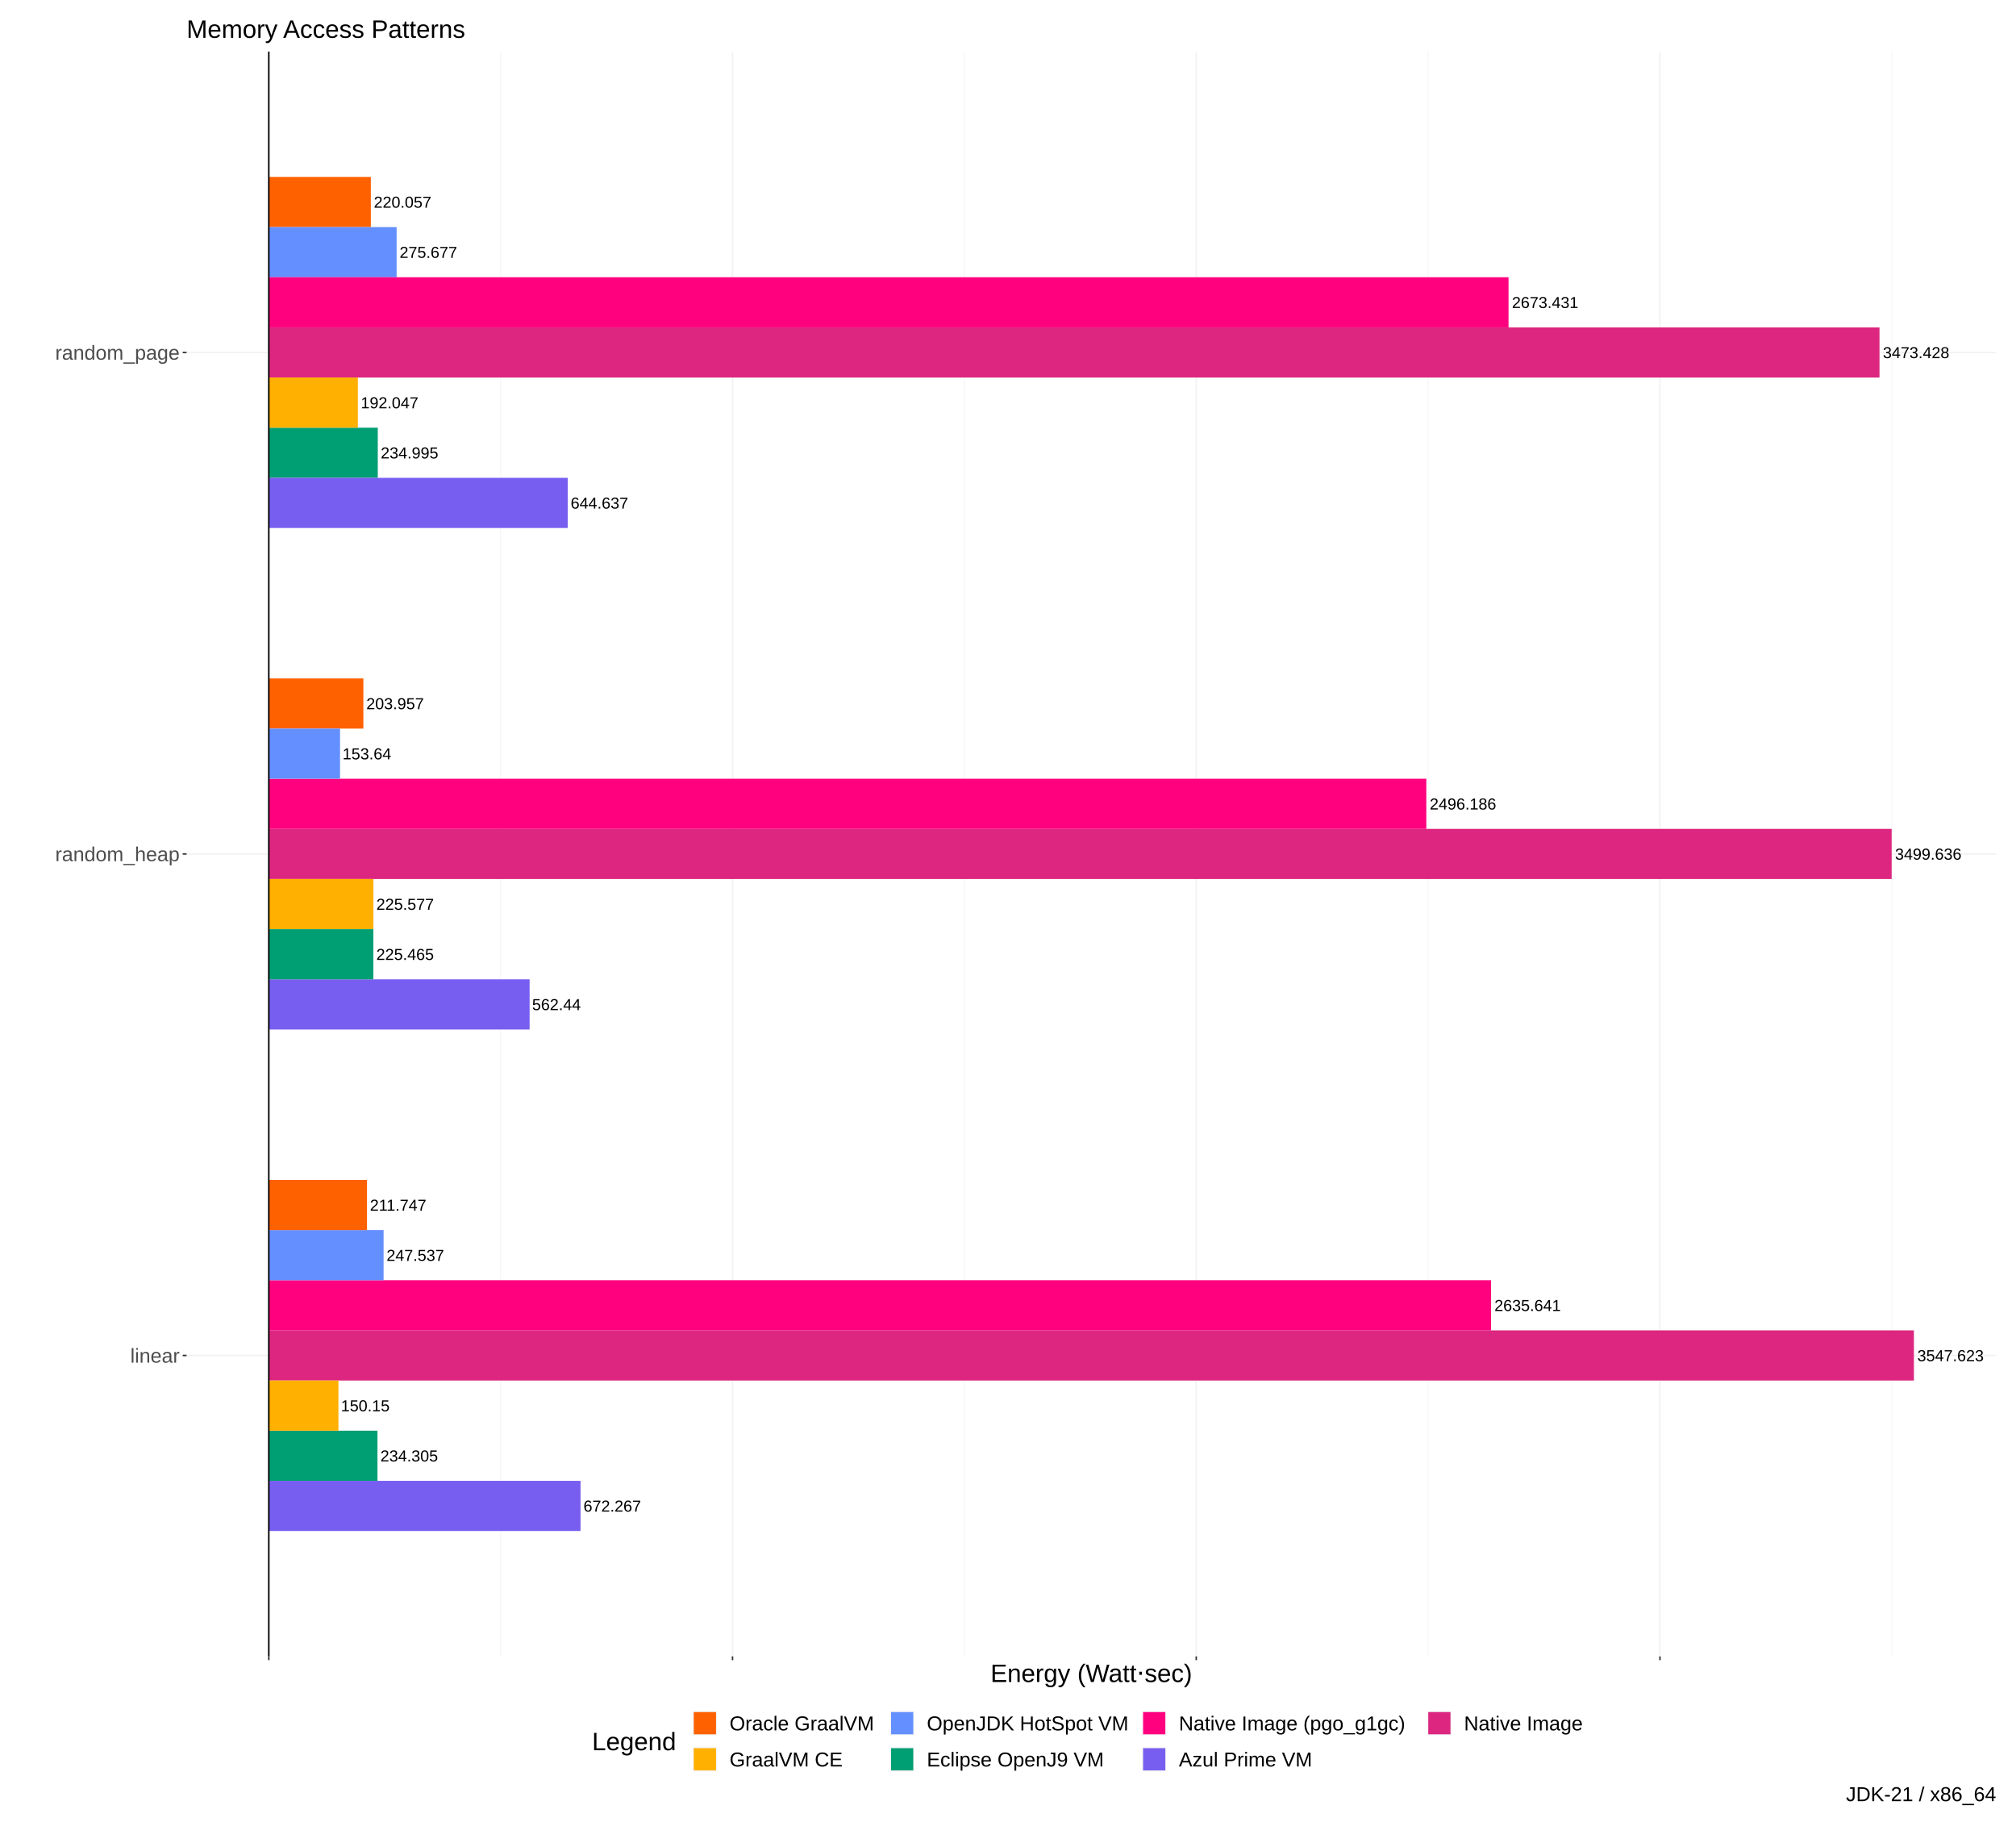
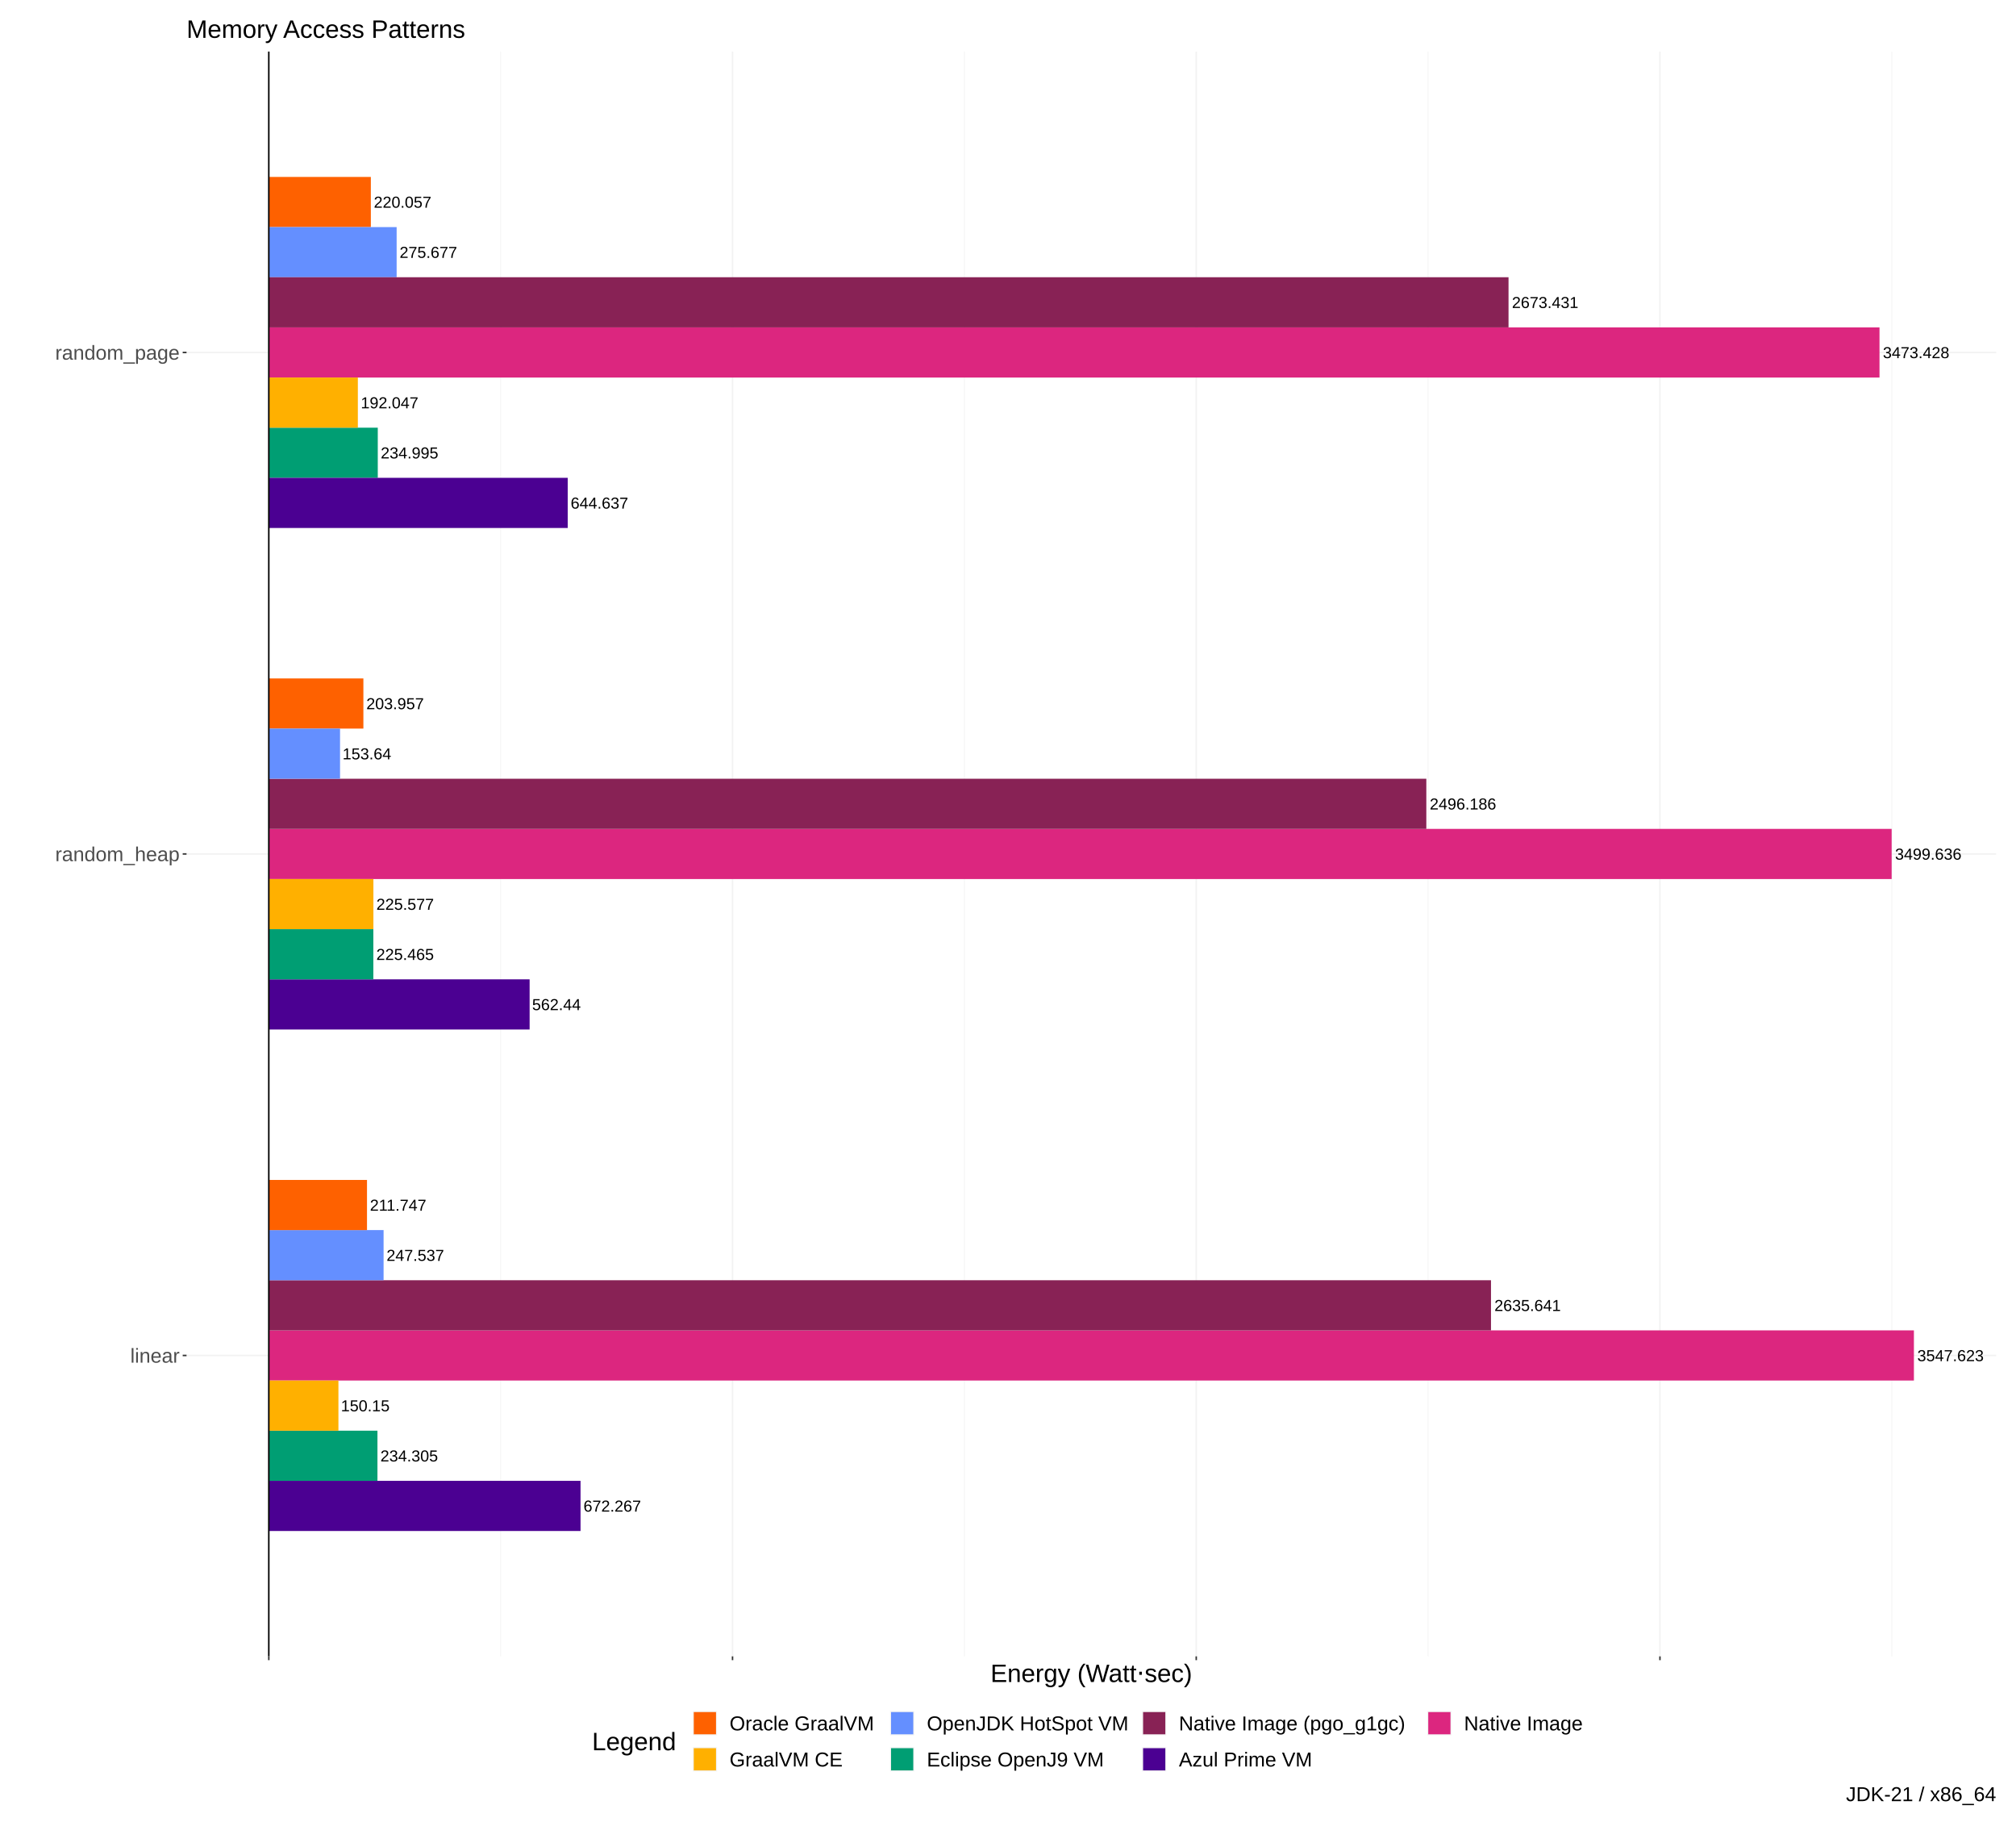
<svg xmlns="http://www.w3.org/2000/svg" class="svglite" width="1440.00pt" height="1303.94pt" viewBox="0 0 1440.00 1303.94">
  <defs>
    <style type="text/css">
    .svglite line, .svglite polyline, .svglite polygon, .svglite path, .svglite rect, .svglite circle {
      fill: none;
      stroke: #000000;
      stroke-linecap: round;
      stroke-linejoin: round;
      stroke-miterlimit: 10.00;
    }
    .svglite text {
      white-space: pre;
    }
  </style>
  </defs>
  <rect width="100%" height="100%" style="stroke: none; fill: #FFFFFF;" />
  <defs>
    <clipPath id="cpMC4wMHwxNDQwLjAwfDAuMDB8MTMwMy45NA==">
      <rect x="0.00" y="0.00" width="1440.00" height="1303.94" />
    </clipPath>
  </defs>
  <g clip-path="url(#cpMC4wMHwxNDQwLjAwfDAuMDB8MTMwMy45NA==)">
    <rect x="0.00" y="0.00" width="1440.00" height="1303.94" style="stroke-width: 1.07; stroke: #FFFFFF; fill: #FFFFFF;" />
    <rect x="133.24" y="36.82" width="1292.58" height="1146.09" style="stroke-width: 1.07; stroke: none;" />
    <polyline points="357.61,1182.91 357.61,36.82 " style="stroke-width: 0.53; stroke: #F2F2F2; stroke-linecap: butt;" />
    <polyline points="688.84,1182.91 688.84,36.82 " style="stroke-width: 0.53; stroke: #F2F2F2; stroke-linecap: butt;" />
    <polyline points="1020.07,1182.91 1020.07,36.82 " style="stroke-width: 0.53; stroke: #F2F2F2; stroke-linecap: butt;" />
    <polyline points="1351.30,1182.91 1351.30,36.82 " style="stroke-width: 0.53; stroke: #F2F2F2; stroke-linecap: butt;" />
    <polyline points="133.24,968.02 1425.83,968.02 " style="stroke-width: 1.07; stroke: #F2F2F2; stroke-linecap: butt;" />
    <polyline points="133.24,609.87 1425.83,609.87 " style="stroke-width: 1.07; stroke: #F2F2F2; stroke-linecap: butt;" />
    <polyline points="133.24,251.72 1425.83,251.72 " style="stroke-width: 1.07; stroke: #F2F2F2; stroke-linecap: butt;" />
    <polyline points="192.00,1182.91 192.00,36.82 " style="stroke-width: 1.07; stroke: #F2F2F2; stroke-linecap: butt;" />
    <polyline points="523.23,1182.91 523.23,36.82 " style="stroke-width: 1.07; stroke: #F2F2F2; stroke-linecap: butt;" />
    <polyline points="854.46,1182.91 854.46,36.82 " style="stroke-width: 1.07; stroke: #F2F2F2; stroke-linecap: butt;" />
    <polyline points="1185.68,1182.91 1185.68,36.82 " style="stroke-width: 1.07; stroke: #F2F2F2; stroke-linecap: butt;" />
    <rect x="192.00" y="233.81" width="1150.50" height="35.82" style="stroke-width: 1.07; stroke: none; stroke-linecap: butt; stroke-linejoin: miter; fill: #DC267F;" />
    <rect x="192.00" y="305.44" width="77.84" height="35.82" style="stroke-width: 1.07; stroke: none; stroke-linecap: butt; stroke-linejoin: miter; fill: #009E73;" />
    <rect x="192.00" y="591.96" width="1159.18" height="35.82" style="stroke-width: 1.07; stroke: none; stroke-linecap: butt; stroke-linejoin: miter; fill: #DC267F;" />
    <rect x="192.00" y="627.78" width="74.72" height="35.82" style="stroke-width: 1.07; stroke: none; stroke-linecap: butt; stroke-linejoin: miter; fill: #FFB000;" />
    <rect x="192.00" y="950.11" width="1175.08" height="35.82" style="stroke-width: 1.07; stroke: none; stroke-linecap: butt; stroke-linejoin: miter; fill: #DC267F;" />
-     <rect x="192.00" y="341.25" width="213.52" height="35.82" style="stroke-width: 1.07; stroke: none; stroke-linecap: butt; stroke-linejoin: miter; fill: #785EF0;" />
+     <rect x="192.00" y="341.25" width="213.52" height="35.82" style="stroke-width: 1.07; stroke: none; stroke-linecap: butt; stroke-linejoin: miter; fill: #4B0092;" />
    <rect x="192.00" y="484.52" width="67.56" height="35.82" style="stroke-width: 1.07; stroke: none; stroke-linecap: butt; stroke-linejoin: miter; fill: #FE6100;" />
    <rect x="192.00" y="126.36" width="72.89" height="35.82" style="stroke-width: 1.07; stroke: none; stroke-linecap: butt; stroke-linejoin: miter; fill: #FE6100;" />
-     <rect x="192.00" y="699.41" width="186.30" height="35.82" style="stroke-width: 1.07; stroke: none; stroke-linecap: butt; stroke-linejoin: miter; fill: #785EF0;" />
-     <rect x="192.00" y="914.30" width="873.00" height="35.82" style="stroke-width: 1.07; stroke: none; stroke-linecap: butt; stroke-linejoin: miter; fill: #FF007F;" />
+     <rect x="192.00" y="699.41" width="186.30" height="35.82" style="stroke-width: 1.07; stroke: none; stroke-linecap: butt; stroke-linejoin: miter; fill: #4B0092;" />
+     <rect x="192.00" y="914.30" width="873.00" height="35.82" style="stroke-width: 1.07; stroke: none; stroke-linecap: butt; stroke-linejoin: miter; fill: #882255;" />
    <rect x="192.00" y="162.18" width="91.31" height="35.82" style="stroke-width: 1.07; stroke: none; stroke-linecap: butt; stroke-linejoin: miter; fill: #648FFF;" />
    <rect x="192.00" y="1021.74" width="77.61" height="35.82" style="stroke-width: 1.07; stroke: none; stroke-linecap: butt; stroke-linejoin: miter; fill: #009E73;" />
-     <rect x="192.00" y="556.15" width="826.81" height="35.82" style="stroke-width: 1.07; stroke: none; stroke-linecap: butt; stroke-linejoin: miter; fill: #FF007F;" />
+     <rect x="192.00" y="556.15" width="826.81" height="35.82" style="stroke-width: 1.07; stroke: none; stroke-linecap: butt; stroke-linejoin: miter; fill: #882255;" />
    <rect x="192.00" y="878.48" width="81.99" height="35.82" style="stroke-width: 1.07; stroke: none; stroke-linecap: butt; stroke-linejoin: miter; fill: #648FFF;" />
    <rect x="192.00" y="985.93" width="49.73" height="35.82" style="stroke-width: 1.07; stroke: none; stroke-linecap: butt; stroke-linejoin: miter; fill: #FFB000;" />
    <rect x="192.00" y="520.33" width="50.89" height="35.82" style="stroke-width: 1.07; stroke: none; stroke-linecap: butt; stroke-linejoin: miter; fill: #648FFF;" />
    <rect x="192.00" y="842.67" width="70.14" height="35.82" style="stroke-width: 1.07; stroke: none; stroke-linecap: butt; stroke-linejoin: miter; fill: #FE6100;" />
    <rect x="192.00" y="663.59" width="74.68" height="35.82" style="stroke-width: 1.07; stroke: none; stroke-linecap: butt; stroke-linejoin: miter; fill: #009E73;" />
    <rect x="192.00" y="269.62" width="63.61" height="35.82" style="stroke-width: 1.07; stroke: none; stroke-linecap: butt; stroke-linejoin: miter; fill: #FFB000;" />
-     <rect x="192.00" y="197.99" width="885.52" height="35.82" style="stroke-width: 1.07; stroke: none; stroke-linecap: butt; stroke-linejoin: miter; fill: #FF007F;" />
-     <rect x="192.00" y="1057.56" width="222.67" height="35.82" style="stroke-width: 1.07; stroke: none; stroke-linecap: butt; stroke-linejoin: miter; fill: #785EF0;" />
+     <rect x="192.00" y="197.99" width="885.52" height="35.82" style="stroke-width: 1.07; stroke: none; stroke-linecap: butt; stroke-linejoin: miter; fill: #882255;" />
+     <rect x="192.00" y="1057.56" width="222.67" height="35.82" style="stroke-width: 1.07; stroke: none; stroke-linecap: butt; stroke-linejoin: miter; fill: #4B0092;" />
    <text x="1344.93" y="255.78" style="font-size: 11.38px; font-family: &quot;Liberation Sans&quot;;" textLength="48.61px" lengthAdjust="spacingAndGlyphs">3473.428</text>
    <text x="271.94" y="327.41" style="font-size: 11.38px; font-family: &quot;Liberation Sans&quot;;" textLength="42.10px" lengthAdjust="spacingAndGlyphs">234.995</text>
    <text x="1353.61" y="613.93" style="font-size: 11.38px; font-family: &quot;Liberation Sans&quot;;" textLength="48.61px" lengthAdjust="spacingAndGlyphs">3499.636</text>
    <text x="268.82" y="649.75" style="font-size: 11.38px; font-family: &quot;Liberation Sans&quot;;" textLength="42.10px" lengthAdjust="spacingAndGlyphs">225.577</text>
    <text x="1369.50" y="972.09" style="font-size: 11.38px; font-family: &quot;Liberation Sans&quot;;" textLength="48.61px" lengthAdjust="spacingAndGlyphs">3547.623</text>
    <text x="407.62" y="363.23" style="font-size: 11.38px; font-family: &quot;Liberation Sans&quot;;" textLength="42.10px" lengthAdjust="spacingAndGlyphs">644.637</text>
    <text x="261.66" y="506.49" style="font-size: 11.38px; font-family: &quot;Liberation Sans&quot;;" textLength="42.10px" lengthAdjust="spacingAndGlyphs">203.957</text>
    <text x="266.99" y="148.33" style="font-size: 11.38px; font-family: &quot;Liberation Sans&quot;;" textLength="42.10px" lengthAdjust="spacingAndGlyphs">220.057</text>
    <text x="380.07" y="721.38" style="font-size: 11.38px; font-family: &quot;Liberation Sans&quot;;" textLength="35.59px" lengthAdjust="spacingAndGlyphs">562.44</text>
    <text x="1067.43" y="936.27" style="font-size: 11.38px; font-family: &quot;Liberation Sans&quot;;" textLength="48.61px" lengthAdjust="spacingAndGlyphs">2635.641</text>
    <text x="285.41" y="184.15" style="font-size: 11.38px; font-family: &quot;Liberation Sans&quot;;" textLength="42.10px" lengthAdjust="spacingAndGlyphs">275.677</text>
    <text x="271.71" y="1043.72" style="font-size: 11.38px; font-family: &quot;Liberation Sans&quot;;" textLength="42.10px" lengthAdjust="spacingAndGlyphs">234.305</text>
    <text x="1021.24" y="578.12" style="font-size: 11.38px; font-family: &quot;Liberation Sans&quot;;" textLength="48.61px" lengthAdjust="spacingAndGlyphs">2496.186</text>
    <text x="276.09" y="900.46" style="font-size: 11.38px; font-family: &quot;Liberation Sans&quot;;" textLength="42.10px" lengthAdjust="spacingAndGlyphs">247.537</text>
    <text x="243.51" y="1007.90" style="font-size: 11.38px; font-family: &quot;Liberation Sans&quot;;" textLength="35.59px" lengthAdjust="spacingAndGlyphs">150.15</text>
    <text x="244.67" y="542.30" style="font-size: 11.38px; font-family: &quot;Liberation Sans&quot;;" textLength="35.59px" lengthAdjust="spacingAndGlyphs">153.64</text>
    <text x="264.24" y="864.64" style="font-size: 11.38px; font-family: &quot;Liberation Sans&quot;;" textLength="42.10px" lengthAdjust="spacingAndGlyphs">211.747</text>
    <text x="268.78" y="685.56" style="font-size: 11.38px; font-family: &quot;Liberation Sans&quot;;" textLength="42.10px" lengthAdjust="spacingAndGlyphs">225.465</text>
    <text x="257.71" y="291.60" style="font-size: 11.38px; font-family: &quot;Liberation Sans&quot;;" textLength="42.10px" lengthAdjust="spacingAndGlyphs">192.047</text>
    <text x="1079.95" y="219.97" style="font-size: 11.38px; font-family: &quot;Liberation Sans&quot;;" textLength="48.61px" lengthAdjust="spacingAndGlyphs">2673.431</text>
    <text x="416.78" y="1079.53" style="font-size: 11.38px; font-family: &quot;Liberation Sans&quot;;" textLength="42.10px" lengthAdjust="spacingAndGlyphs">672.267</text>
    <line x1="192.00" y1="1182.91" x2="192.00" y2="36.82" style="stroke-width: 1.07; stroke-linecap: butt;" />
    <text x="128.31" y="973.16" text-anchor="end" style="font-size: 14.40px;fill: #4D4D4D; font-family: &quot;Liberation Sans&quot;;" textLength="38.45px" lengthAdjust="spacingAndGlyphs">linear</text>
    <text x="128.31" y="615.01" text-anchor="end" style="font-size: 14.40px;fill: #4D4D4D; font-family: &quot;Liberation Sans&quot;;" textLength="94.23px" lengthAdjust="spacingAndGlyphs">random_heap</text>
    <text x="128.31" y="256.86" text-anchor="end" style="font-size: 14.40px;fill: #4D4D4D; font-family: &quot;Liberation Sans&quot;;" textLength="94.18px" lengthAdjust="spacingAndGlyphs">random_page</text>
    <polyline points="130.50,968.02 133.24,968.02 " style="stroke-width: 1.07; stroke: #333333; stroke-linecap: butt;" />
    <polyline points="130.50,609.87 133.24,609.87 " style="stroke-width: 1.07; stroke: #333333; stroke-linecap: butt;" />
    <polyline points="130.50,251.72 133.24,251.72 " style="stroke-width: 1.07; stroke: #333333; stroke-linecap: butt;" />
    <polyline points="192.00,1185.65 192.00,1182.91 " style="stroke-width: 1.07; stroke: #333333; stroke-linecap: butt;" />
    <polyline points="523.23,1185.65 523.23,1182.91 " style="stroke-width: 1.07; stroke: #333333; stroke-linecap: butt;" />
    <polyline points="854.46,1185.65 854.46,1182.91 " style="stroke-width: 1.07; stroke: #333333; stroke-linecap: butt;" />
    <polyline points="1185.68,1185.65 1185.68,1182.91 " style="stroke-width: 1.07; stroke: #333333; stroke-linecap: butt;" />
    <text x="779.53" y="1201.24" text-anchor="middle" style="font-size: 18.00px; font-family: &quot;Liberation Sans&quot;;" textLength="152.52px" lengthAdjust="spacingAndGlyphs">Energy (Watt⋅sec)</text>
    <rect x="417.40" y="1216.52" width="724.26" height="54.02" style="stroke-width: 1.07; stroke: none; fill: #FFFFFF;" />
    <text x="422.88" y="1249.96" style="font-size: 18.00px; font-family: &quot;Liberation Sans&quot;;" textLength="63.01px" lengthAdjust="spacingAndGlyphs">Legend</text>
    <rect x="494.86" y="1222.00" width="17.28" height="17.28" style="stroke-width: 1.07; stroke: none; fill: #F2F2F2;" />
    <rect x="495.57" y="1222.71" width="15.86" height="15.86" style="stroke-width: 1.07; stroke: none; stroke-linecap: butt; stroke-linejoin: miter; fill: #FE6100;" />
    <rect x="635.76" y="1222.00" width="17.28" height="17.28" style="stroke-width: 1.07; stroke: none; fill: #F2F2F2;" />
    <rect x="636.47" y="1222.71" width="15.86" height="15.86" style="stroke-width: 1.07; stroke: none; stroke-linecap: butt; stroke-linejoin: miter; fill: #648FFF;" />
    <rect x="815.80" y="1222.00" width="17.28" height="17.28" style="stroke-width: 1.07; stroke: none; fill: #F2F2F2;" />
-     <rect x="816.51" y="1222.71" width="15.86" height="15.86" style="stroke-width: 1.07; stroke: none; stroke-linecap: butt; stroke-linejoin: miter; fill: #FF007F;" />
+     <rect x="816.51" y="1222.71" width="15.86" height="15.86" style="stroke-width: 1.07; stroke: none; stroke-linecap: butt; stroke-linejoin: miter; fill: #882255;" />
    <rect x="1019.48" y="1222.00" width="17.28" height="17.28" style="stroke-width: 1.07; stroke: none; fill: #F2F2F2;" />
    <rect x="1020.19" y="1222.71" width="15.86" height="15.86" style="stroke-width: 1.07; stroke: none; stroke-linecap: butt; stroke-linejoin: miter; fill: #DC267F;" />
    <rect x="494.86" y="1247.79" width="17.28" height="17.28" style="stroke-width: 1.07; stroke: none; fill: #F2F2F2;" />
    <rect x="495.57" y="1248.50" width="15.86" height="15.86" style="stroke-width: 1.07; stroke: none; stroke-linecap: butt; stroke-linejoin: miter; fill: #FFB000;" />
    <rect x="635.76" y="1247.79" width="17.28" height="17.28" style="stroke-width: 1.07; stroke: none; fill: #F2F2F2;" />
    <rect x="636.47" y="1248.50" width="15.86" height="15.86" style="stroke-width: 1.07; stroke: none; stroke-linecap: butt; stroke-linejoin: miter; fill: #009E73;" />
    <rect x="815.80" y="1247.79" width="17.28" height="17.28" style="stroke-width: 1.07; stroke: none; fill: #F2F2F2;" />
-     <rect x="816.51" y="1248.50" width="15.86" height="15.86" style="stroke-width: 1.07; stroke: none; stroke-linecap: butt; stroke-linejoin: miter; fill: #785EF0;" />
+     <rect x="816.51" y="1248.50" width="15.86" height="15.86" style="stroke-width: 1.07; stroke: none; stroke-linecap: butt; stroke-linejoin: miter; fill: #4B0092;" />
    <text x="521.10" y="1235.78" style="font-size: 14.40px; font-family: &quot;Liberation Sans&quot;;" textLength="105.69px" lengthAdjust="spacingAndGlyphs">Oracle GraalVM</text>
    <text x="662.01" y="1235.78" style="font-size: 14.40px; font-family: &quot;Liberation Sans&quot;;" textLength="144.83px" lengthAdjust="spacingAndGlyphs">OpenJDK HotSpot VM</text>
    <text x="842.05" y="1235.78" style="font-size: 14.40px; font-family: &quot;Liberation Sans&quot;;" textLength="168.47px" lengthAdjust="spacingAndGlyphs">Native Image (pgo_g1gc)</text>
    <text x="1045.72" y="1235.78" style="font-size: 14.40px; font-family: &quot;Liberation Sans&quot;;" textLength="90.46px" lengthAdjust="spacingAndGlyphs">Native Image</text>
    <text x="521.10" y="1261.57" style="font-size: 14.40px; font-family: &quot;Liberation Sans&quot;;" textLength="78.80px" lengthAdjust="spacingAndGlyphs">GraalVM CE</text>
    <text x="662.01" y="1261.57" style="font-size: 14.40px; font-family: &quot;Liberation Sans&quot;;" textLength="124.62px" lengthAdjust="spacingAndGlyphs">Eclipse OpenJ9 VM</text>
    <text x="842.05" y="1261.57" style="font-size: 14.40px; font-family: &quot;Liberation Sans&quot;;" textLength="97.67px" lengthAdjust="spacingAndGlyphs">Azul Prime VM</text>
    <text x="133.24" y="27.03" style="font-size: 18.00px; font-family: &quot;Liberation Sans&quot;;" textLength="207.71px" lengthAdjust="spacingAndGlyphs">Memory Access Patterns</text>
    <text x="1425.83" y="1286.31" text-anchor="end" style="font-size: 14.40px; font-family: &quot;Liberation Sans&quot;;" textLength="104.20px" lengthAdjust="spacingAndGlyphs">JDK-21 / x86_64</text>
  </g>
</svg>
